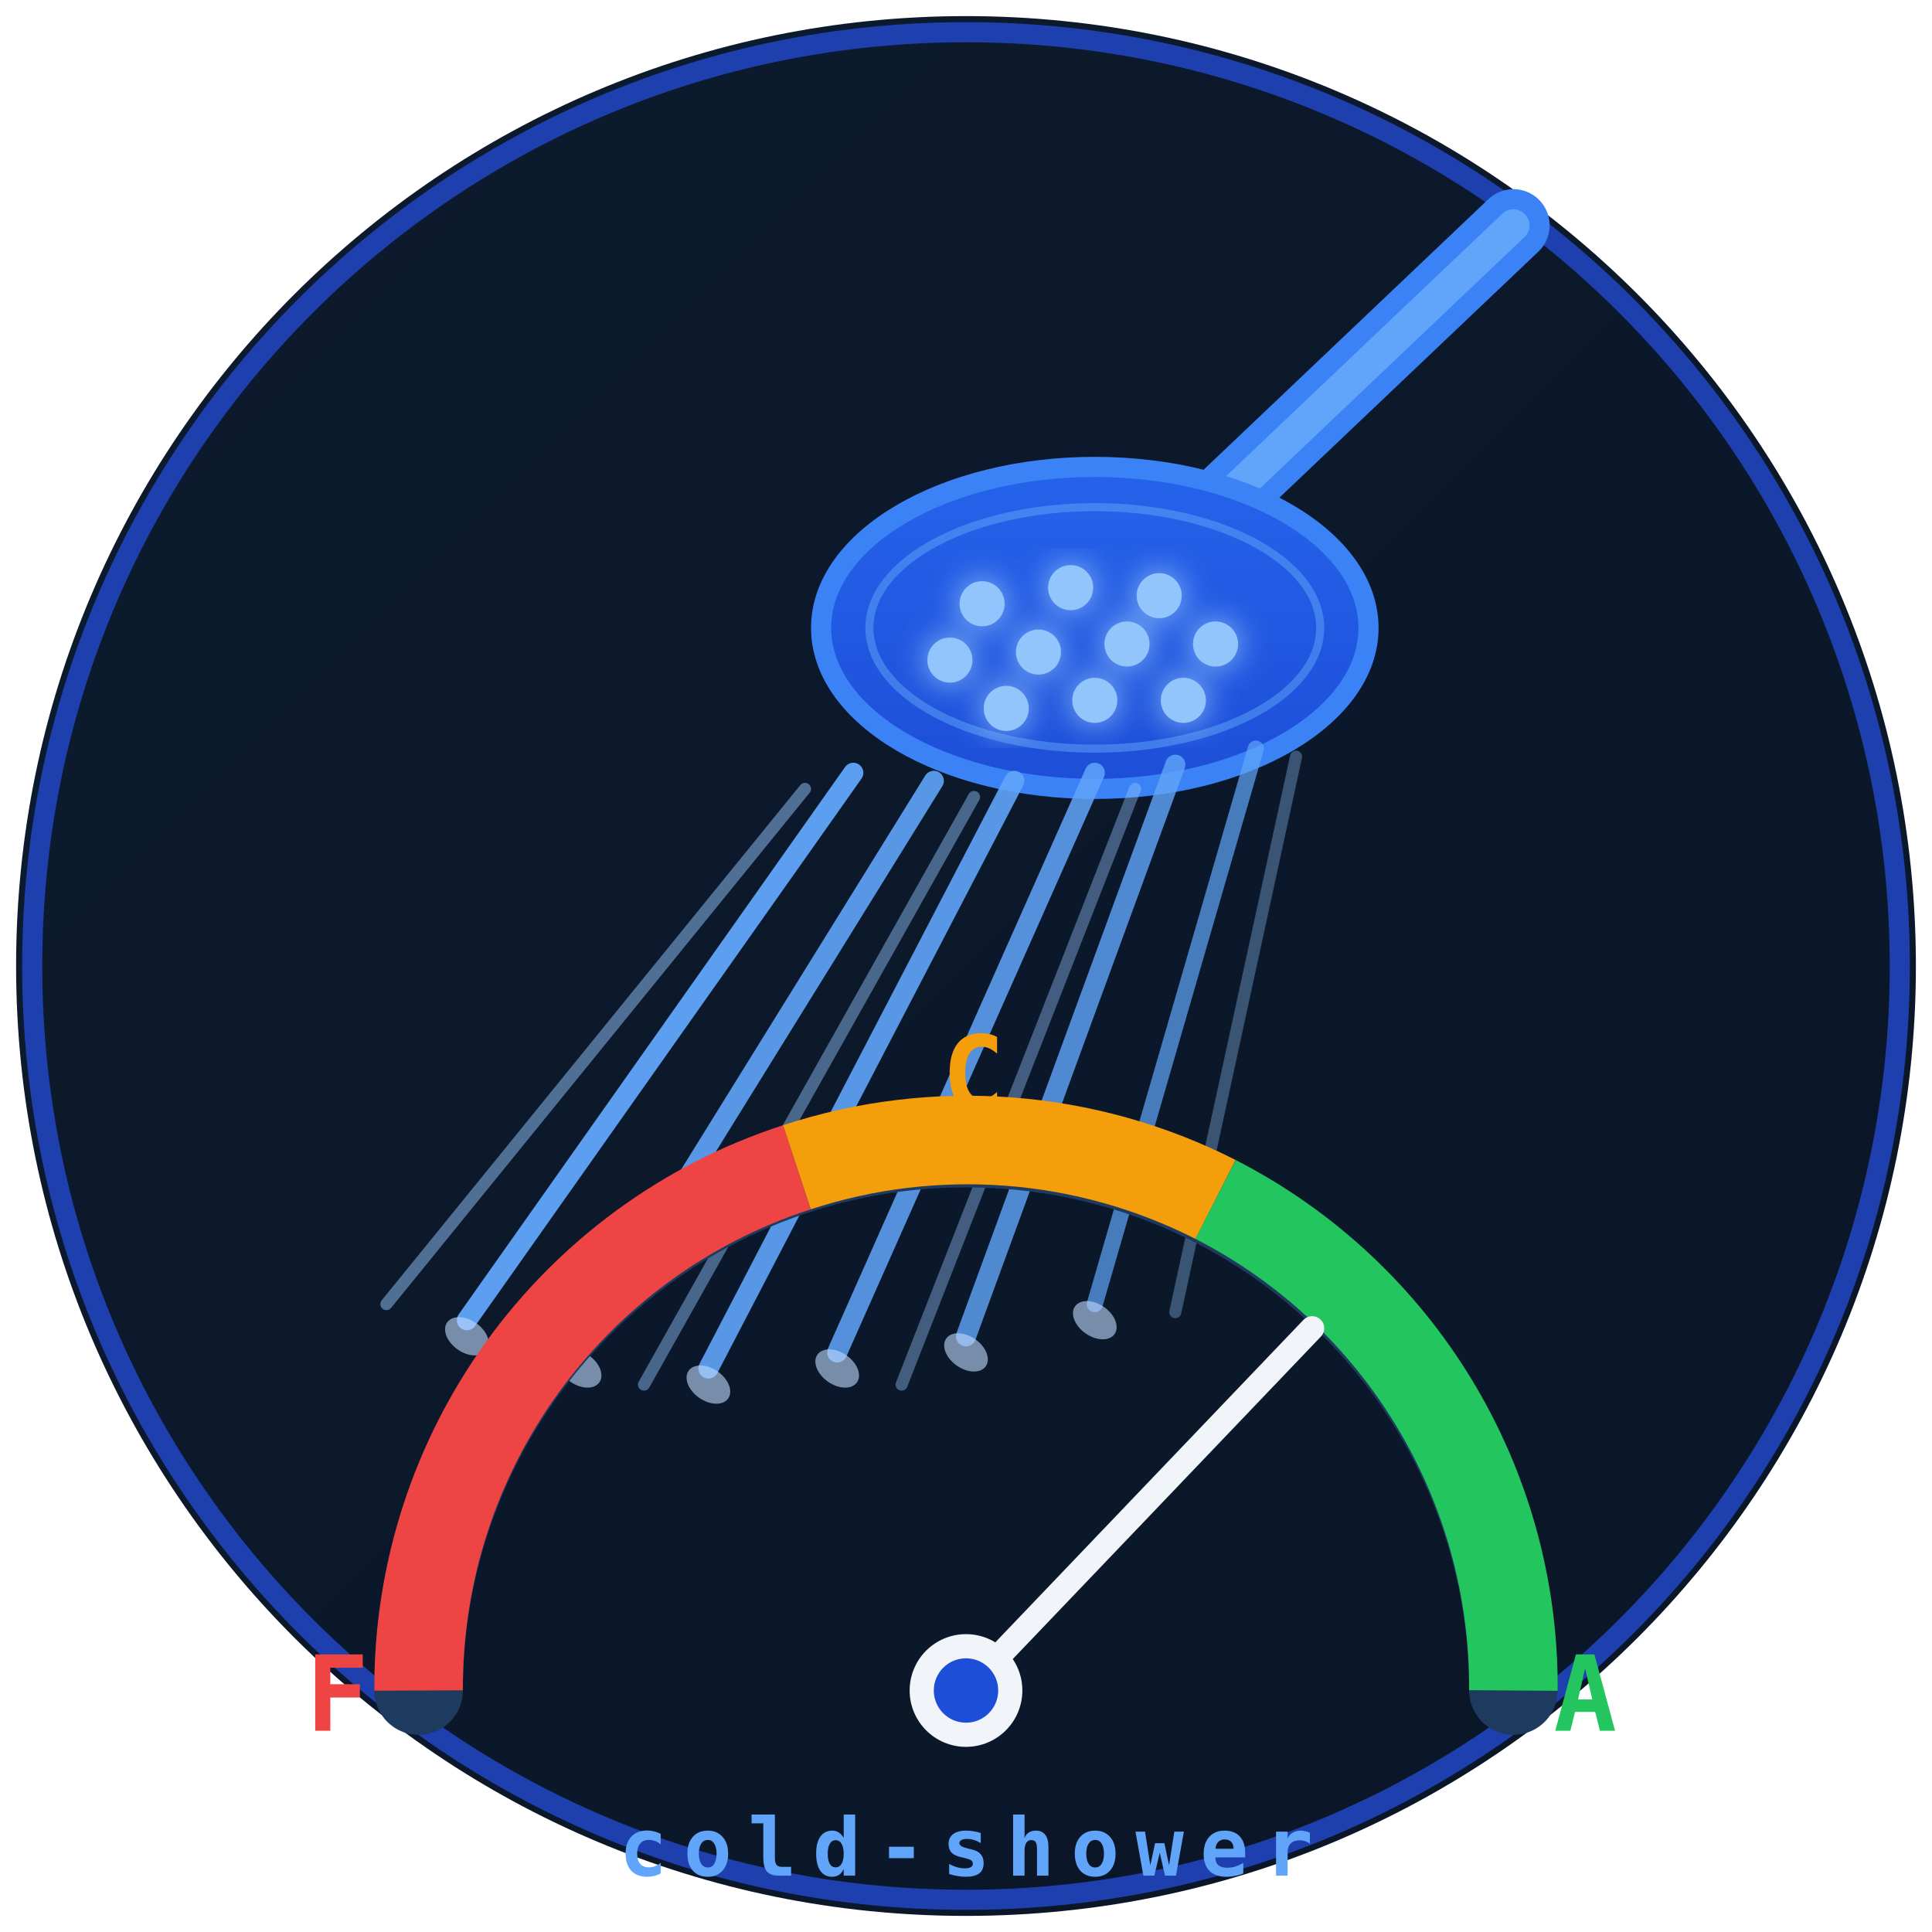
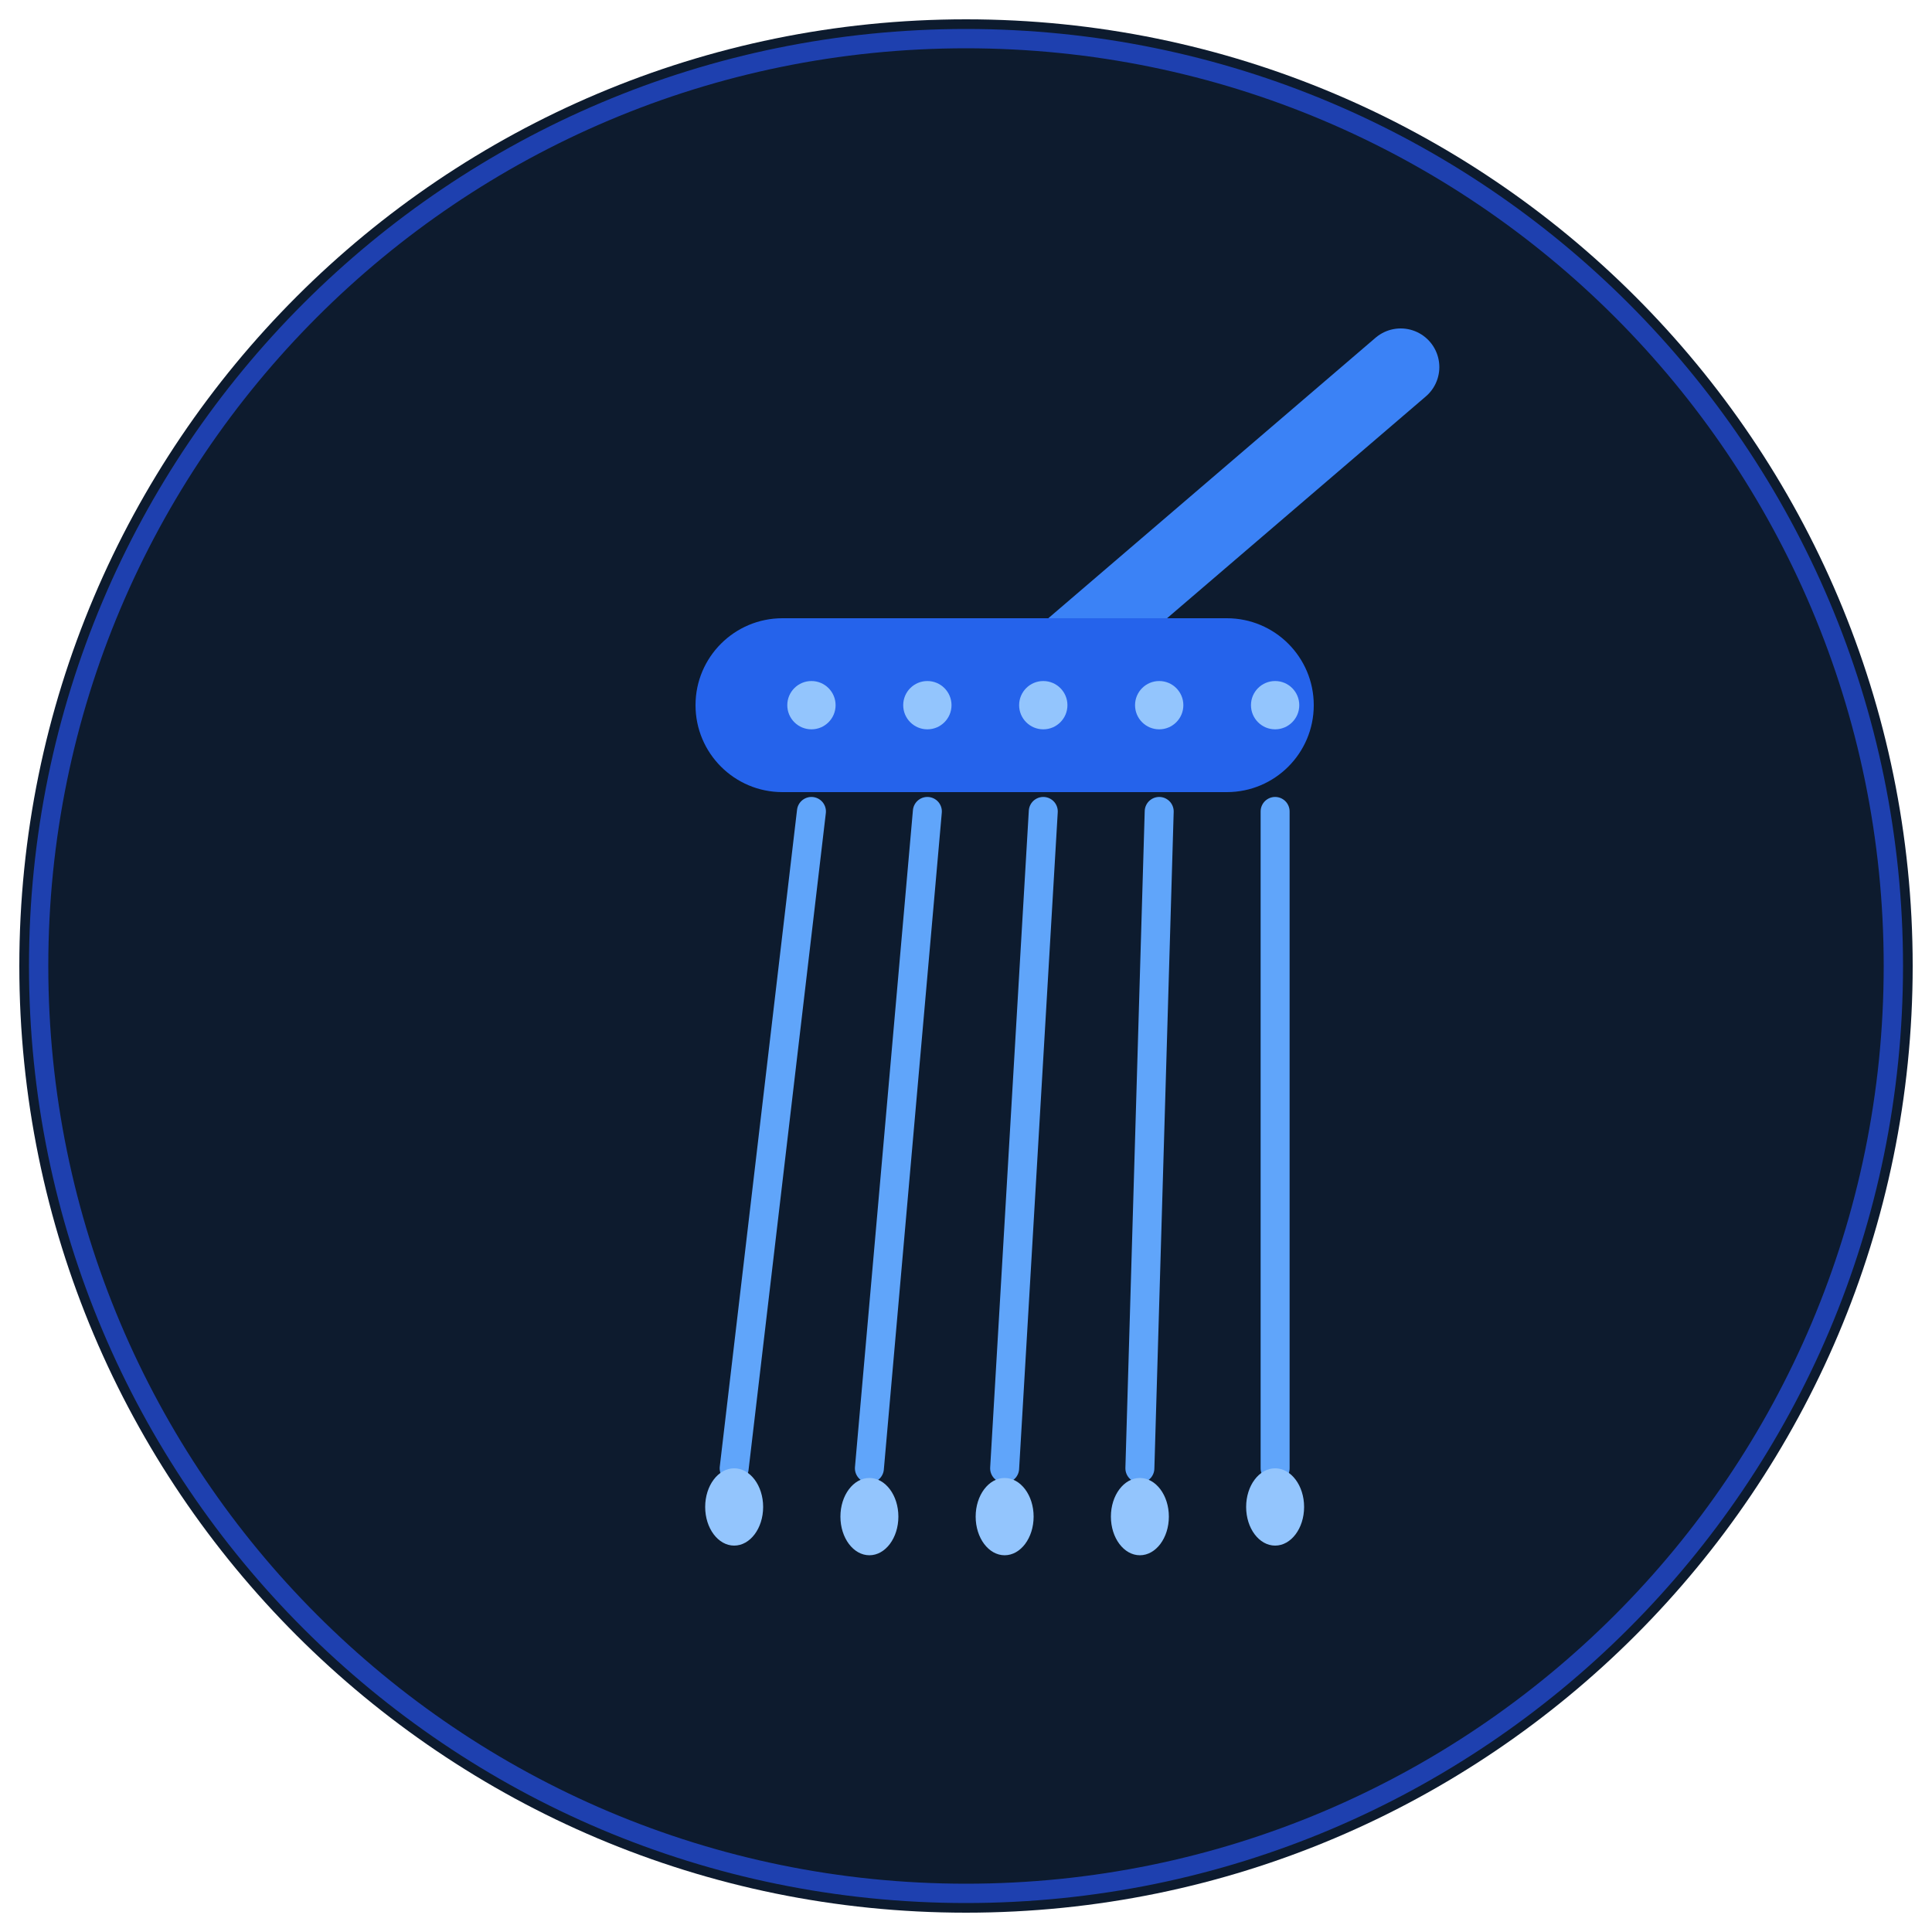
- <svg xmlns="http://www.w3.org/2000/svg" viewBox="0 0 240 240" width="240" height="240">
-   <defs>
-     <linearGradient id="bgGrad" x1="0%" y1="0%" x2="100%" y2="100%">
-       <stop offset="0%" stop-color="#0d1b2e" />
-       <stop offset="100%" stop-color="#0a1628" />
-     </linearGradient>
-     <linearGradient id="headGrad" x1="0%" y1="0%" x2="0%" y2="100%">
-       <stop offset="0%" stop-color="#2563eb" />
-       <stop offset="100%" stop-color="#1d4ed8" />
-     </linearGradient>
-     <filter id="glow">
-       <feGaussianBlur stdDeviation="2" result="blur" />
-       <feMerge>
-         <feMergeNode in="blur" />
-         <feMergeNode in="SourceGraphic" />
-       </feMerge>
-     </filter>
-   </defs>
-   <circle cx="120" cy="120" r="118" fill="url(#bgGrad)" />
-   <circle cx="120" cy="120" r="116" fill="none" stroke="#1e40af" stroke-width="2.5" />
-   <line x1="188" y1="28" x2="148" y2="66" stroke="#3b82f6" stroke-width="9" stroke-linecap="round" />
-   <line x1="188" y1="28" x2="148" y2="66" stroke="#60a5fa" stroke-width="4" stroke-linecap="round" />
-   <ellipse cx="136" cy="78" rx="34" ry="20" fill="url(#headGrad)" stroke="#3b82f6" stroke-width="2.5" />
-   <ellipse cx="136" cy="78" rx="28" ry="15" fill="none" stroke="#60a5fa" stroke-width="1" opacity="0.5" />
-   <g fill="#93c5fd" filter="url(#glow)">
-     <circle cx="122" cy="75" r="2.8" />
-     <circle cx="133" cy="73" r="2.8" />
-     <circle cx="144" cy="74" r="2.8" />
-     <circle cx="118" cy="82" r="2.8" />
-     <circle cx="129" cy="81" r="2.8" />
-     <circle cx="140" cy="80" r="2.8" />
-     <circle cx="151" cy="80" r="2.8" />
-     <circle cx="125" cy="88" r="2.8" />
-     <circle cx="136" cy="87" r="2.8" />
-     <circle cx="147" cy="87" r="2.8" />
-   </g>
-   <g stroke-linecap="round">
-     <line x1="106" y1="96" x2="58" y2="164" stroke="#60a5fa" stroke-width="2.5" opacity="0.95" />
-     <line x1="116" y1="97" x2="72" y2="168" stroke="#60a5fa" stroke-width="2.5" opacity="0.9" />
-     <line x1="126" y1="97" x2="88" y2="170" stroke="#60a5fa" stroke-width="2.5" opacity="0.9" />
-     <line x1="136" y1="96" x2="104" y2="168" stroke="#60a5fa" stroke-width="2.5" opacity="0.85" />
-     <line x1="146" y1="95" x2="120" y2="166" stroke="#60a5fa" stroke-width="2.5" opacity="0.8" />
-     <line x1="156" y1="93" x2="136" y2="162" stroke="#60a5fa" stroke-width="2" opacity="0.7" />
-     <line x1="100" y1="98" x2="48" y2="162" stroke="#93c5fd" stroke-width="1.5" opacity="0.5" />
-     <line x1="121" y1="99" x2="80" y2="172" stroke="#93c5fd" stroke-width="1.5" opacity="0.45" />
-     <line x1="141" y1="98" x2="112" y2="172" stroke="#93c5fd" stroke-width="1.5" opacity="0.4" />
-     <line x1="161" y1="94" x2="146" y2="163" stroke="#93c5fd" stroke-width="1.5" opacity="0.35" />
-   </g>
-   <g fill="#bfdbfe" opacity="0.6">
-     <ellipse cx="58" cy="166" rx="2" ry="3" transform="rotate(-55 58 166)" />
-     <ellipse cx="72" cy="170" rx="2" ry="3" transform="rotate(-55 72 170)" />
-     <ellipse cx="88" cy="172" rx="2" ry="3" transform="rotate(-55 88 172)" />
-     <ellipse cx="104" cy="170" rx="2" ry="3" transform="rotate(-55 104 170)" />
-     <ellipse cx="120" cy="168" rx="2" ry="3" transform="rotate(-55 120 168)" />
-     <ellipse cx="136" cy="164" rx="2" ry="3" transform="rotate(-55 136 164)" />
-   </g>
-   <path d="M 52 210 A 68 68 0 0 1 188 210" fill="none" stroke="#1e3a5f" stroke-width="11" stroke-linecap="round" />
-   <path d="M 52 210 A 68 68 0 0 1 99 145" fill="none" stroke="#ef4444" stroke-width="11" stroke-linecap="butt" />
-   <path d="M 99 145 A 68 68 0 0 1 151 149" fill="none" stroke="#f59e0b" stroke-width="11" stroke-linecap="butt" />
-   <path d="M 151 149 A 68 68 0 0 1 188 210" fill="none" stroke="#22c55e" stroke-width="11" stroke-linecap="butt" />
-   <line x1="120" y1="210" x2="163" y2="165" stroke="#f1f5f9" stroke-width="3" stroke-linecap="round" />
-   <circle cx="120" cy="210" r="7" fill="#f1f5f9" />
-   <circle cx="120" cy="210" r="4" fill="#1d4ed8" />
-   <text x="38" y="215" font-family="ui-monospace,monospace" font-size="13" font-weight="800" fill="#ef4444">F</text>
-   <text x="117" y="138" font-family="ui-monospace,monospace" font-size="13" font-weight="800" fill="#f59e0b">C</text>
-   <text x="193" y="215" font-family="ui-monospace,monospace" font-size="13" font-weight="800" fill="#22c55e">A</text>
-   <text x="120" y="233" font-family="ui-monospace,monospace" font-size="10" font-weight="600" fill="#60a5fa" text-anchor="middle" letter-spacing="2">cold-shower</text>
+ <svg xmlns="http://www.w3.org/2000/svg" viewBox="0 0 200 200" width="200" height="200">
+   <circle cx="100" cy="100" r="98" fill="#0d1b2e" />
+   <circle cx="100" cy="100" r="96" fill="none" stroke="#1e40af" stroke-width="2" />
+   <line x1="145" y1="38" x2="110" y2="68" stroke="#3b82f6" stroke-width="8" stroke-linecap="round" />
+   <rect x="72" y="64" width="64" height="18" rx="9" fill="#2563eb" />
+   <circle cx="84" cy="73" r="2.5" fill="#93c5fd" />
+   <circle cx="96" cy="73" r="2.5" fill="#93c5fd" />
+   <circle cx="108" cy="73" r="2.5" fill="#93c5fd" />
+   <circle cx="120" cy="73" r="2.5" fill="#93c5fd" />
+   <circle cx="132" cy="73" r="2.5" fill="#93c5fd" />
+   <line x1="84" y1="84" x2="76" y2="152" stroke="#60a5fa" stroke-width="3" stroke-linecap="round" />
+   <line x1="96" y1="84" x2="90" y2="152" stroke="#60a5fa" stroke-width="3" stroke-linecap="round" />
+   <line x1="108" y1="84" x2="104" y2="152" stroke="#60a5fa" stroke-width="3" stroke-linecap="round" />
+   <line x1="120" y1="84" x2="118" y2="152" stroke="#60a5fa" stroke-width="3" stroke-linecap="round" />
+   <line x1="132" y1="84" x2="132" y2="152" stroke="#60a5fa" stroke-width="3" stroke-linecap="round" />
+   <ellipse cx="76" cy="156" rx="3" ry="4" fill="#93c5fd" />
+   <ellipse cx="90" cy="157" rx="3" ry="4" fill="#93c5fd" />
+   <ellipse cx="104" cy="157" rx="3" ry="4" fill="#93c5fd" />
+   <ellipse cx="118" cy="157" rx="3" ry="4" fill="#93c5fd" />
+   <ellipse cx="132" cy="156" rx="3" ry="4" fill="#93c5fd" />
</svg>
